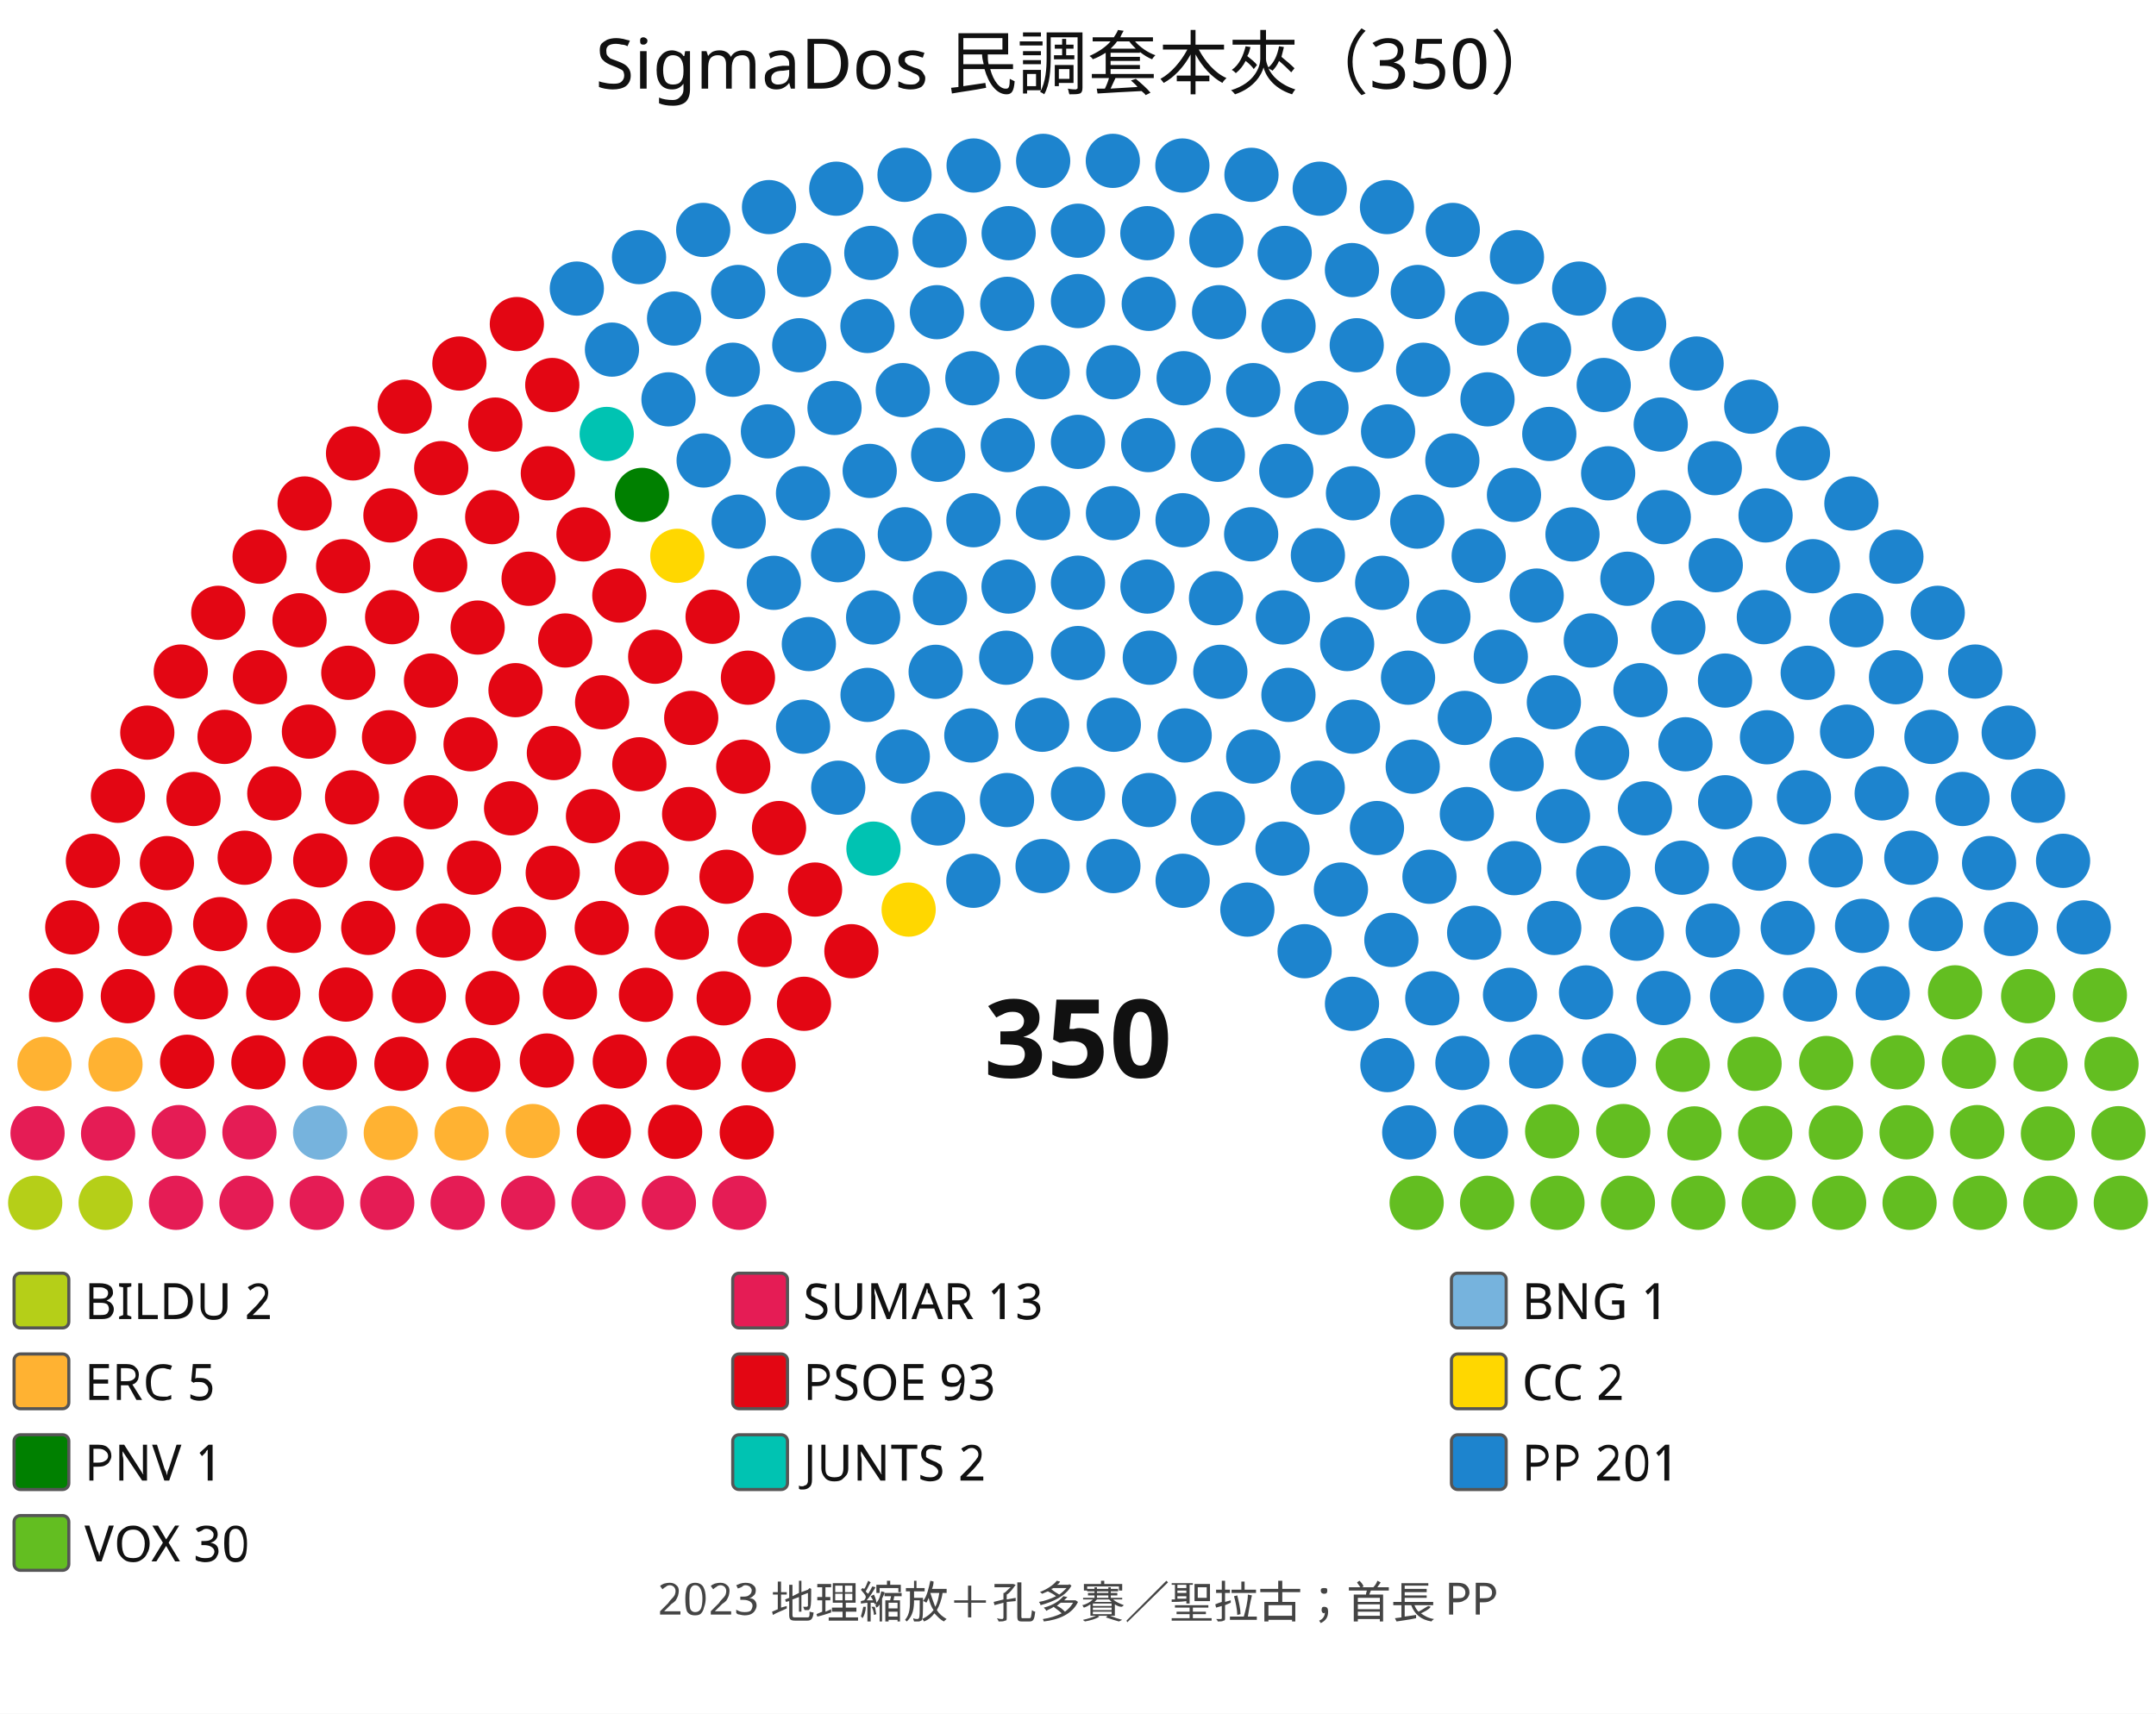
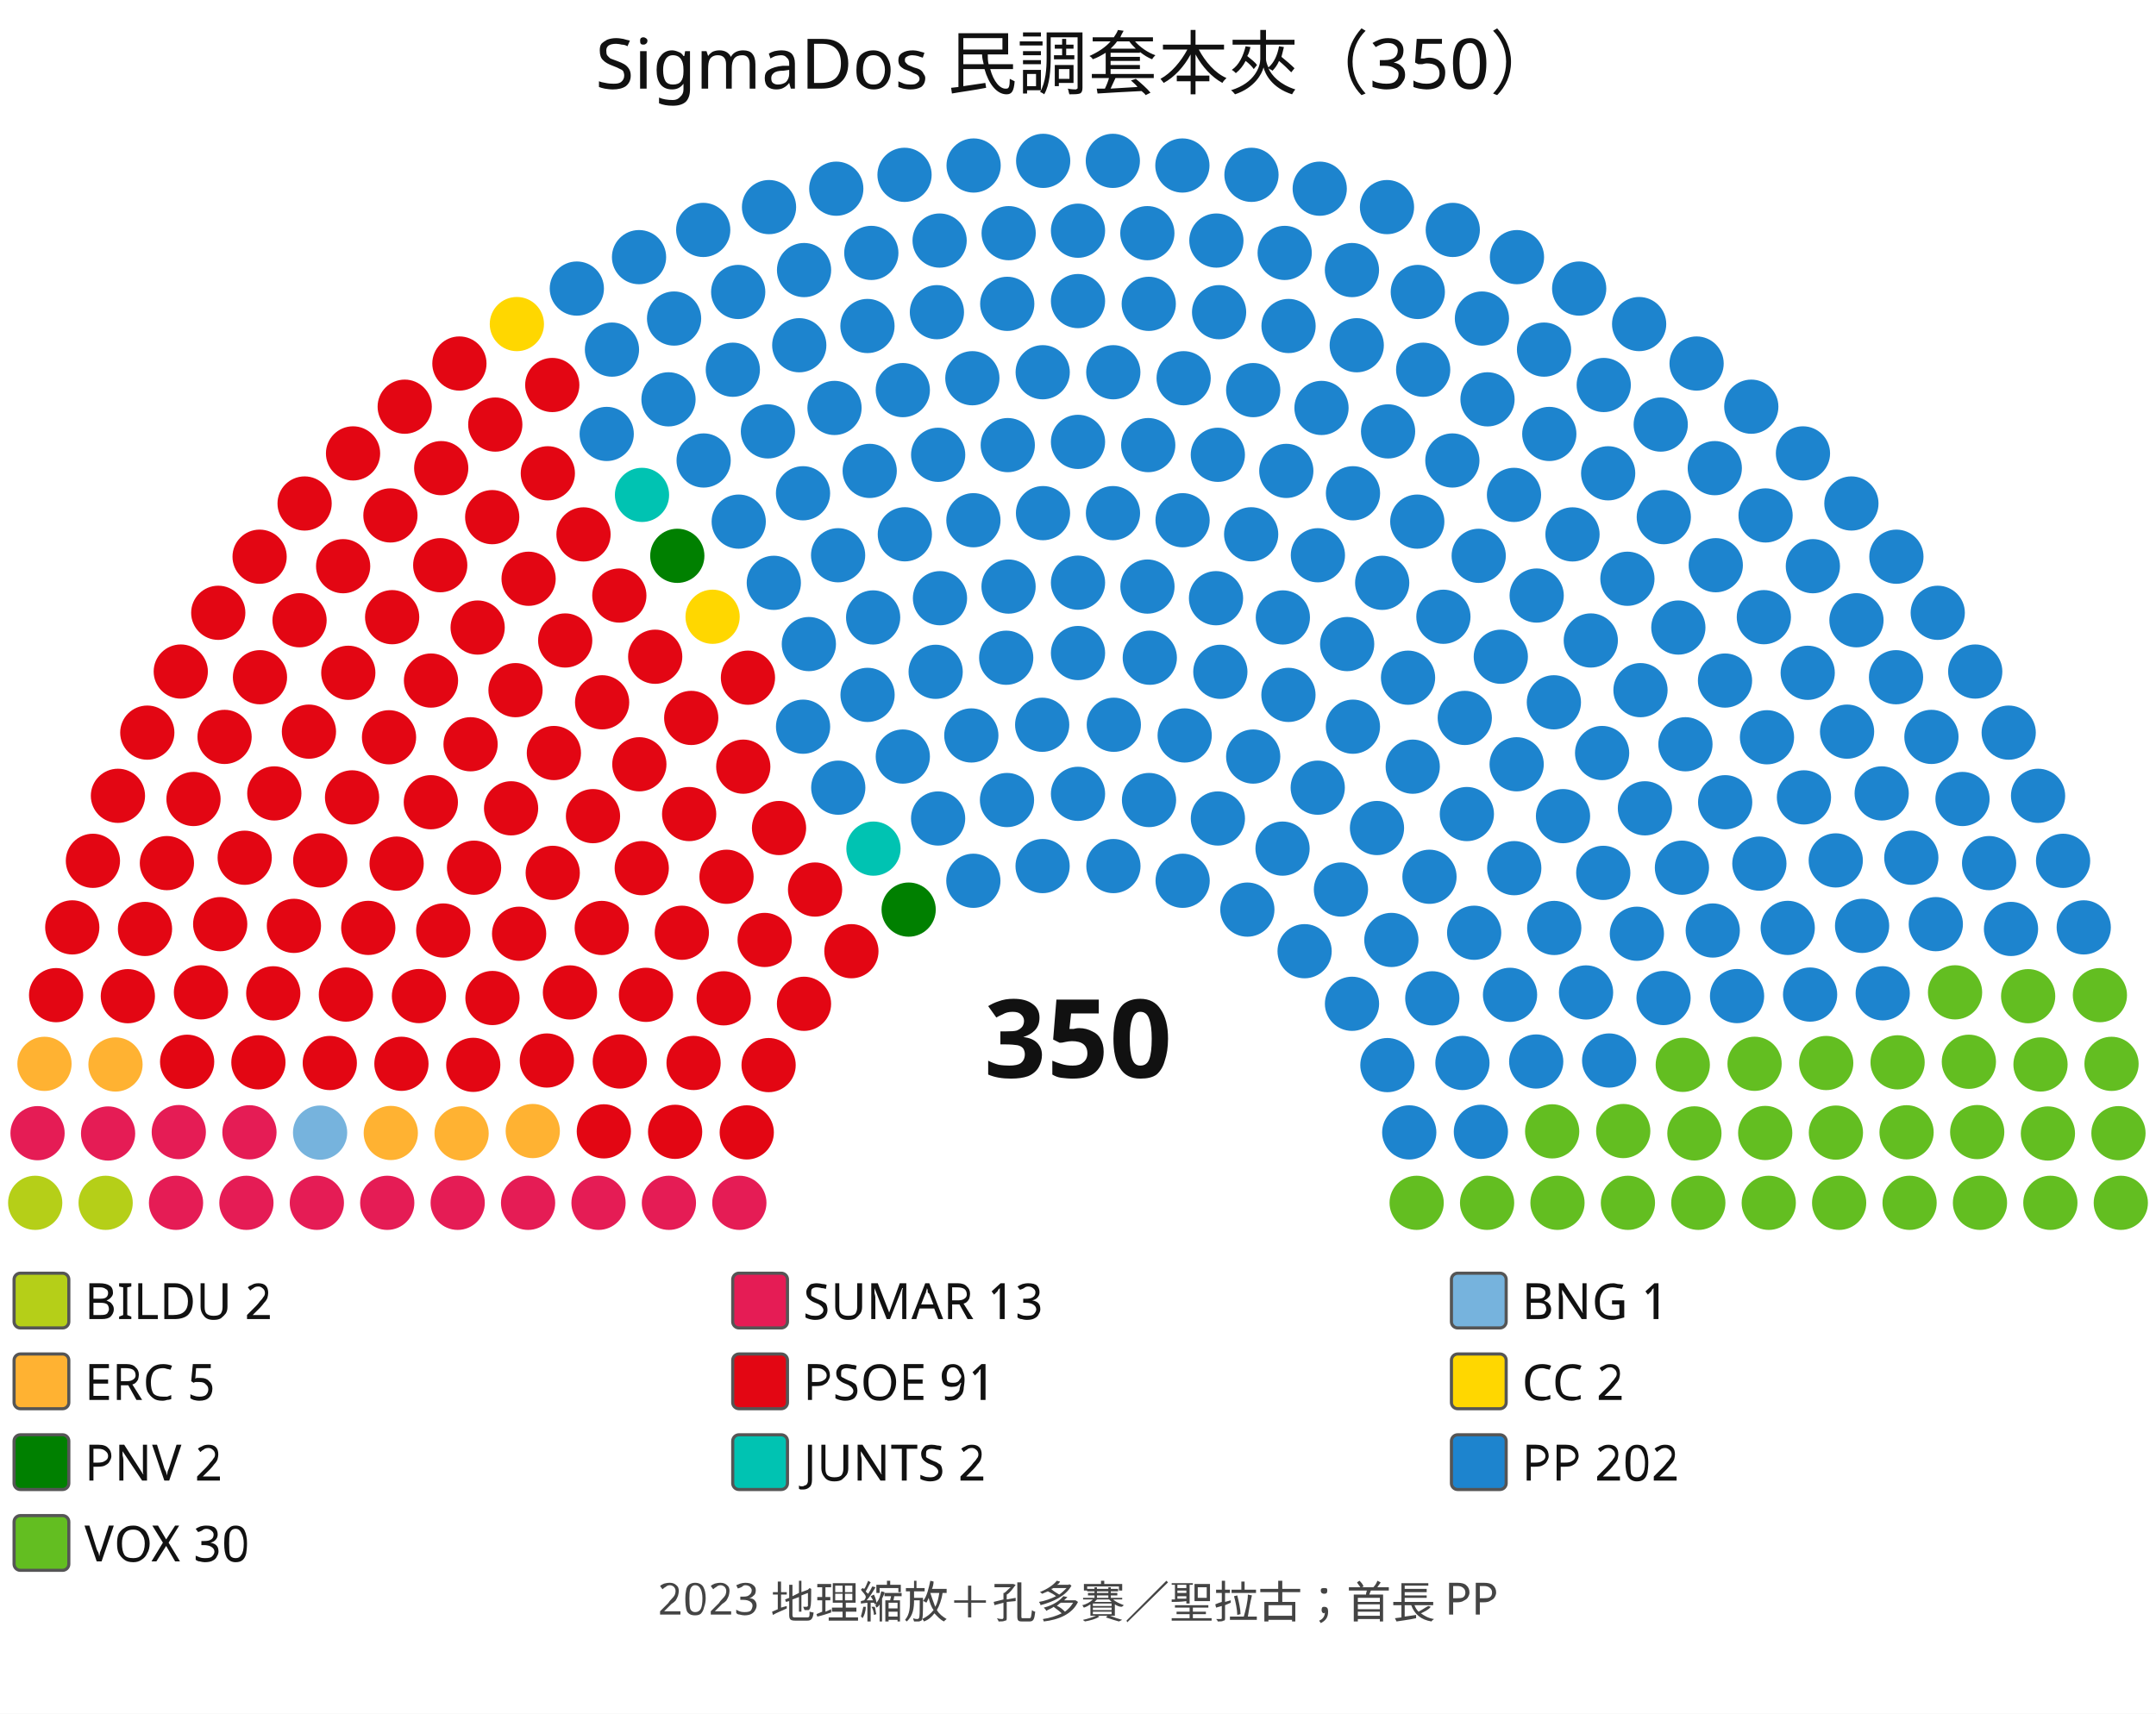
<svg xmlns="http://www.w3.org/2000/svg" viewBox="-20.675 -23.075 41.350 32.875" role="img" aria-label="SigmaDos 民調套本夾（350）">
  <rect x="-20.675" y="-23.075" width="41.350" height="32.875" fill="#ffffff" />
  <text x="0" y="-21.375" text-anchor="middle" font-family="Noto Sans, DejaVu Sans, sans-serif" font-size="1.35" fill="#111">SigmaDos 民調套本夾（350）</text>
  <circle cx="-20" cy="-0" r="0.54" fill="#B5CF18" stroke="#ffffff" stroke-width="0.04" />
  <circle cx="-19.955" cy="-1.336" r="0.54" fill="#E51C55" stroke="#ffffff" stroke-width="0.04" />
  <circle cx="-19.822" cy="-2.666" r="0.54" fill="#FFB232" stroke="#ffffff" stroke-width="0.04" />
  <circle cx="-19.599" cy="-3.984" r="0.54" fill="#E30613" stroke="#ffffff" stroke-width="0.04" />
  <circle cx="-19.289" cy="-5.284" r="0.54" fill="#E30613" stroke="#ffffff" stroke-width="0.04" />
  <circle cx="-18.893" cy="-6.561" r="0.54" fill="#E30613" stroke="#ffffff" stroke-width="0.04" />
  <circle cx="-18.413" cy="-7.808" r="0.54" fill="#E30613" stroke="#ffffff" stroke-width="0.04" />
  <circle cx="-17.85" cy="-9.02" r="0.54" fill="#E30613" stroke="#ffffff" stroke-width="0.04" />
  <circle cx="-17.208" cy="-10.192" r="0.54" fill="#E30613" stroke="#ffffff" stroke-width="0.04" />
  <circle cx="-16.489" cy="-11.319" r="0.54" fill="#E30613" stroke="#ffffff" stroke-width="0.04" />
  <circle cx="-15.696" cy="-12.395" r="0.54" fill="#E30613" stroke="#ffffff" stroke-width="0.04" />
  <circle cx="-14.833" cy="-13.416" r="0.54" fill="#E30613" stroke="#ffffff" stroke-width="0.04" />
  <circle cx="-13.904" cy="-14.377" r="0.54" fill="#E30613" stroke="#ffffff" stroke-width="0.04" />
  <circle cx="-12.913" cy="-15.273" r="0.54" fill="#E30613" stroke="#ffffff" stroke-width="0.04" />
  <circle cx="-11.864" cy="-16.101" r="0.54" fill="#E30613" stroke="#ffffff" stroke-width="0.04" />
-   <circle cx="-10.762" cy="-16.858" r="0.54" fill="#E30613" stroke="#ffffff" stroke-width="0.04" />
+   <circle cx="-10.762" cy="-16.858" r="0.54" fill="#FFD700" stroke="#ffffff" stroke-width="0.04" />
  <circle cx="-9.612" cy="-17.539" r="0.54" fill="#1D84CE" stroke="#ffffff" stroke-width="0.04" />
  <circle cx="-8.419" cy="-18.142" r="0.54" fill="#1D84CE" stroke="#ffffff" stroke-width="0.04" />
  <circle cx="-7.188" cy="-18.664" r="0.54" fill="#1D84CE" stroke="#ffffff" stroke-width="0.04" />
  <circle cx="-5.926" cy="-19.102" r="0.54" fill="#1D84CE" stroke="#ffffff" stroke-width="0.04" />
  <circle cx="-4.636" cy="-19.455" r="0.54" fill="#1D84CE" stroke="#ffffff" stroke-width="0.04" />
  <circle cx="-3.327" cy="-19.721" r="0.54" fill="#1D84CE" stroke="#ffffff" stroke-width="0.04" />
  <circle cx="-2.002" cy="-19.9" r="0.54" fill="#1D84CE" stroke="#ffffff" stroke-width="0.04" />
  <circle cx="-0.668" cy="-19.989" r="0.54" fill="#1D84CE" stroke="#ffffff" stroke-width="0.04" />
  <circle cx="0.668" cy="-19.989" r="0.54" fill="#1D84CE" stroke="#ffffff" stroke-width="0.04" />
  <circle cx="2.002" cy="-19.9" r="0.54" fill="#1D84CE" stroke="#ffffff" stroke-width="0.04" />
  <circle cx="3.327" cy="-19.721" r="0.54" fill="#1D84CE" stroke="#ffffff" stroke-width="0.04" />
  <circle cx="4.636" cy="-19.455" r="0.54" fill="#1D84CE" stroke="#ffffff" stroke-width="0.04" />
  <circle cx="5.926" cy="-19.102" r="0.54" fill="#1D84CE" stroke="#ffffff" stroke-width="0.04" />
  <circle cx="7.188" cy="-18.664" r="0.54" fill="#1D84CE" stroke="#ffffff" stroke-width="0.04" />
  <circle cx="8.419" cy="-18.142" r="0.54" fill="#1D84CE" stroke="#ffffff" stroke-width="0.04" />
  <circle cx="9.612" cy="-17.539" r="0.54" fill="#1D84CE" stroke="#ffffff" stroke-width="0.04" />
  <circle cx="10.762" cy="-16.858" r="0.54" fill="#1D84CE" stroke="#ffffff" stroke-width="0.04" />
  <circle cx="11.864" cy="-16.101" r="0.54" fill="#1D84CE" stroke="#ffffff" stroke-width="0.04" />
  <circle cx="12.913" cy="-15.273" r="0.54" fill="#1D84CE" stroke="#ffffff" stroke-width="0.04" />
  <circle cx="13.904" cy="-14.377" r="0.54" fill="#1D84CE" stroke="#ffffff" stroke-width="0.04" />
  <circle cx="14.833" cy="-13.416" r="0.54" fill="#1D84CE" stroke="#ffffff" stroke-width="0.04" />
  <circle cx="15.696" cy="-12.395" r="0.54" fill="#1D84CE" stroke="#ffffff" stroke-width="0.04" />
  <circle cx="16.489" cy="-11.319" r="0.54" fill="#1D84CE" stroke="#ffffff" stroke-width="0.04" />
  <circle cx="17.208" cy="-10.192" r="0.54" fill="#1D84CE" stroke="#ffffff" stroke-width="0.04" />
  <circle cx="17.85" cy="-9.02" r="0.54" fill="#1D84CE" stroke="#ffffff" stroke-width="0.04" />
  <circle cx="18.413" cy="-7.808" r="0.54" fill="#1D84CE" stroke="#ffffff" stroke-width="0.04" />
  <circle cx="18.893" cy="-6.561" r="0.54" fill="#1D84CE" stroke="#ffffff" stroke-width="0.04" />
  <circle cx="19.289" cy="-5.284" r="0.54" fill="#1D84CE" stroke="#ffffff" stroke-width="0.04" />
  <circle cx="19.599" cy="-3.984" r="0.54" fill="#63BE21" stroke="#ffffff" stroke-width="0.04" />
  <circle cx="19.822" cy="-2.666" r="0.54" fill="#63BE21" stroke="#ffffff" stroke-width="0.04" />
  <circle cx="19.955" cy="-1.336" r="0.54" fill="#63BE21" stroke="#ffffff" stroke-width="0.04" />
  <circle cx="20" cy="-0" r="0.54" fill="#63BE21" stroke="#ffffff" stroke-width="0.04" />
  <circle cx="-18.649" cy="-0" r="0.54" fill="#B5CF18" stroke="#ffffff" stroke-width="0.04" />
  <circle cx="-18.602" cy="-1.33" r="0.54" fill="#E51C55" stroke="#ffffff" stroke-width="0.04" />
  <circle cx="-18.46" cy="-2.654" r="0.54" fill="#FFB232" stroke="#ffffff" stroke-width="0.04" />
  <circle cx="-18.223" cy="-3.964" r="0.54" fill="#E30613" stroke="#ffffff" stroke-width="0.04" />
  <circle cx="-17.894" cy="-5.254" r="0.54" fill="#E30613" stroke="#ffffff" stroke-width="0.04" />
  <circle cx="-17.474" cy="-6.517" r="0.54" fill="#E30613" stroke="#ffffff" stroke-width="0.04" />
  <circle cx="-16.964" cy="-7.747" r="0.54" fill="#E30613" stroke="#ffffff" stroke-width="0.04" />
  <circle cx="-16.368" cy="-8.938" r="0.54" fill="#E30613" stroke="#ffffff" stroke-width="0.04" />
  <circle cx="-15.689" cy="-10.083" r="0.54" fill="#E30613" stroke="#ffffff" stroke-width="0.04" />
  <circle cx="-14.93" cy="-11.176" r="0.54" fill="#E30613" stroke="#ffffff" stroke-width="0.04" />
  <circle cx="-14.094" cy="-12.213" r="0.54" fill="#E30613" stroke="#ffffff" stroke-width="0.04" />
  <circle cx="-13.187" cy="-13.187" r="0.54" fill="#E30613" stroke="#ffffff" stroke-width="0.04" />
  <circle cx="-12.213" cy="-14.094" r="0.54" fill="#E30613" stroke="#ffffff" stroke-width="0.04" />
  <circle cx="-11.176" cy="-14.93" r="0.54" fill="#E30613" stroke="#ffffff" stroke-width="0.04" />
  <circle cx="-10.083" cy="-15.689" r="0.54" fill="#E30613" stroke="#ffffff" stroke-width="0.04" />
  <circle cx="-8.938" cy="-16.368" r="0.54" fill="#1D84CE" stroke="#ffffff" stroke-width="0.04" />
  <circle cx="-7.747" cy="-16.964" r="0.54" fill="#1D84CE" stroke="#ffffff" stroke-width="0.04" />
  <circle cx="-6.517" cy="-17.474" r="0.54" fill="#1D84CE" stroke="#ffffff" stroke-width="0.04" />
  <circle cx="-5.254" cy="-17.894" r="0.54" fill="#1D84CE" stroke="#ffffff" stroke-width="0.04" />
  <circle cx="-3.964" cy="-18.223" r="0.54" fill="#1D84CE" stroke="#ffffff" stroke-width="0.04" />
  <circle cx="-2.654" cy="-18.46" r="0.54" fill="#1D84CE" stroke="#ffffff" stroke-width="0.04" />
  <circle cx="-1.33" cy="-18.602" r="0.54" fill="#1D84CE" stroke="#ffffff" stroke-width="0.04" />
  <circle cx="-0" cy="-18.649" r="0.54" fill="#1D84CE" stroke="#ffffff" stroke-width="0.04" />
  <circle cx="1.33" cy="-18.602" r="0.54" fill="#1D84CE" stroke="#ffffff" stroke-width="0.04" />
  <circle cx="2.654" cy="-18.46" r="0.54" fill="#1D84CE" stroke="#ffffff" stroke-width="0.04" />
  <circle cx="3.964" cy="-18.223" r="0.54" fill="#1D84CE" stroke="#ffffff" stroke-width="0.04" />
  <circle cx="5.254" cy="-17.894" r="0.54" fill="#1D84CE" stroke="#ffffff" stroke-width="0.04" />
  <circle cx="6.517" cy="-17.474" r="0.54" fill="#1D84CE" stroke="#ffffff" stroke-width="0.04" />
  <circle cx="7.747" cy="-16.964" r="0.54" fill="#1D84CE" stroke="#ffffff" stroke-width="0.04" />
  <circle cx="8.938" cy="-16.368" r="0.54" fill="#1D84CE" stroke="#ffffff" stroke-width="0.04" />
  <circle cx="10.083" cy="-15.689" r="0.54" fill="#1D84CE" stroke="#ffffff" stroke-width="0.04" />
  <circle cx="11.176" cy="-14.93" r="0.54" fill="#1D84CE" stroke="#ffffff" stroke-width="0.04" />
  <circle cx="12.213" cy="-14.094" r="0.54" fill="#1D84CE" stroke="#ffffff" stroke-width="0.04" />
  <circle cx="13.187" cy="-13.187" r="0.54" fill="#1D84CE" stroke="#ffffff" stroke-width="0.04" />
  <circle cx="14.094" cy="-12.213" r="0.54" fill="#1D84CE" stroke="#ffffff" stroke-width="0.04" />
  <circle cx="14.93" cy="-11.176" r="0.54" fill="#1D84CE" stroke="#ffffff" stroke-width="0.04" />
  <circle cx="15.689" cy="-10.083" r="0.54" fill="#1D84CE" stroke="#ffffff" stroke-width="0.04" />
  <circle cx="16.368" cy="-8.938" r="0.54" fill="#1D84CE" stroke="#ffffff" stroke-width="0.04" />
  <circle cx="16.964" cy="-7.747" r="0.54" fill="#1D84CE" stroke="#ffffff" stroke-width="0.04" />
  <circle cx="17.474" cy="-6.517" r="0.54" fill="#1D84CE" stroke="#ffffff" stroke-width="0.04" />
  <circle cx="17.894" cy="-5.254" r="0.54" fill="#1D84CE" stroke="#ffffff" stroke-width="0.04" />
  <circle cx="18.223" cy="-3.964" r="0.54" fill="#63BE21" stroke="#ffffff" stroke-width="0.04" />
  <circle cx="18.46" cy="-2.654" r="0.54" fill="#63BE21" stroke="#ffffff" stroke-width="0.04" />
  <circle cx="18.602" cy="-1.33" r="0.54" fill="#63BE21" stroke="#ffffff" stroke-width="0.04" />
  <circle cx="18.649" cy="-0" r="0.54" fill="#63BE21" stroke="#ffffff" stroke-width="0.04" />
  <circle cx="-17.299" cy="-0" r="0.54" fill="#E51C55" stroke="#ffffff" stroke-width="0.04" />
  <circle cx="-17.246" cy="-1.357" r="0.54" fill="#E51C55" stroke="#ffffff" stroke-width="0.04" />
  <circle cx="-17.086" cy="-2.706" r="0.54" fill="#E30613" stroke="#ffffff" stroke-width="0.04" />
  <circle cx="-16.821" cy="-4.038" r="0.54" fill="#E30613" stroke="#ffffff" stroke-width="0.04" />
  <circle cx="-16.452" cy="-5.346" r="0.54" fill="#E30613" stroke="#ffffff" stroke-width="0.04" />
  <circle cx="-15.982" cy="-6.62" r="0.54" fill="#E30613" stroke="#ffffff" stroke-width="0.04" />
  <circle cx="-15.414" cy="-7.854" r="0.54" fill="#E30613" stroke="#ffffff" stroke-width="0.04" />
  <circle cx="-14.75" cy="-9.039" r="0.54" fill="#E30613" stroke="#ffffff" stroke-width="0.04" />
  <circle cx="-13.995" cy="-10.168" r="0.54" fill="#E30613" stroke="#ffffff" stroke-width="0.04" />
  <circle cx="-13.154" cy="-11.235" r="0.54" fill="#E30613" stroke="#ffffff" stroke-width="0.04" />
  <circle cx="-12.232" cy="-12.232" r="0.54" fill="#E30613" stroke="#ffffff" stroke-width="0.04" />
  <circle cx="-11.235" cy="-13.154" r="0.54" fill="#E30613" stroke="#ffffff" stroke-width="0.04" />
  <circle cx="-10.168" cy="-13.995" r="0.54" fill="#E30613" stroke="#ffffff" stroke-width="0.04" />
-   <circle cx="-9.039" cy="-14.75" r="0.54" fill="#00C3B2" stroke="#ffffff" stroke-width="0.04" />
+   <circle cx="-9.039" cy="-14.75" r="0.54" fill="#1D84CE" stroke="#ffffff" stroke-width="0.04" />
  <circle cx="-7.854" cy="-15.414" r="0.54" fill="#1D84CE" stroke="#ffffff" stroke-width="0.04" />
  <circle cx="-6.62" cy="-15.982" r="0.54" fill="#1D84CE" stroke="#ffffff" stroke-width="0.04" />
  <circle cx="-5.346" cy="-16.452" r="0.54" fill="#1D84CE" stroke="#ffffff" stroke-width="0.04" />
  <circle cx="-4.038" cy="-16.821" r="0.54" fill="#1D84CE" stroke="#ffffff" stroke-width="0.04" />
  <circle cx="-2.706" cy="-17.086" r="0.54" fill="#1D84CE" stroke="#ffffff" stroke-width="0.04" />
  <circle cx="-1.357" cy="-17.246" r="0.54" fill="#1D84CE" stroke="#ffffff" stroke-width="0.04" />
  <circle cx="0" cy="-17.299" r="0.54" fill="#1D84CE" stroke="#ffffff" stroke-width="0.04" />
  <circle cx="1.357" cy="-17.246" r="0.54" fill="#1D84CE" stroke="#ffffff" stroke-width="0.04" />
  <circle cx="2.706" cy="-17.086" r="0.54" fill="#1D84CE" stroke="#ffffff" stroke-width="0.04" />
  <circle cx="4.038" cy="-16.821" r="0.54" fill="#1D84CE" stroke="#ffffff" stroke-width="0.04" />
  <circle cx="5.346" cy="-16.452" r="0.54" fill="#1D84CE" stroke="#ffffff" stroke-width="0.04" />
  <circle cx="6.62" cy="-15.982" r="0.54" fill="#1D84CE" stroke="#ffffff" stroke-width="0.04" />
  <circle cx="7.854" cy="-15.414" r="0.54" fill="#1D84CE" stroke="#ffffff" stroke-width="0.04" />
  <circle cx="9.039" cy="-14.75" r="0.54" fill="#1D84CE" stroke="#ffffff" stroke-width="0.04" />
  <circle cx="10.168" cy="-13.995" r="0.54" fill="#1D84CE" stroke="#ffffff" stroke-width="0.04" />
  <circle cx="11.235" cy="-13.154" r="0.54" fill="#1D84CE" stroke="#ffffff" stroke-width="0.04" />
  <circle cx="12.232" cy="-12.232" r="0.54" fill="#1D84CE" stroke="#ffffff" stroke-width="0.04" />
  <circle cx="13.154" cy="-11.235" r="0.54" fill="#1D84CE" stroke="#ffffff" stroke-width="0.04" />
  <circle cx="13.995" cy="-10.168" r="0.54" fill="#1D84CE" stroke="#ffffff" stroke-width="0.04" />
  <circle cx="14.75" cy="-9.039" r="0.54" fill="#1D84CE" stroke="#ffffff" stroke-width="0.04" />
  <circle cx="15.414" cy="-7.854" r="0.54" fill="#1D84CE" stroke="#ffffff" stroke-width="0.04" />
  <circle cx="15.982" cy="-6.62" r="0.54" fill="#1D84CE" stroke="#ffffff" stroke-width="0.04" />
  <circle cx="16.452" cy="-5.346" r="0.54" fill="#1D84CE" stroke="#ffffff" stroke-width="0.04" />
  <circle cx="16.821" cy="-4.038" r="0.54" fill="#63BE21" stroke="#ffffff" stroke-width="0.04" />
  <circle cx="17.086" cy="-2.706" r="0.54" fill="#63BE21" stroke="#ffffff" stroke-width="0.04" />
  <circle cx="17.246" cy="-1.357" r="0.54" fill="#63BE21" stroke="#ffffff" stroke-width="0.04" />
  <circle cx="17.299" cy="0" r="0.54" fill="#63BE21" stroke="#ffffff" stroke-width="0.04" />
  <circle cx="-15.949" cy="-0" r="0.54" fill="#E51C55" stroke="#ffffff" stroke-width="0.04" />
  <circle cx="-15.891" cy="-1.353" r="0.54" fill="#E51C55" stroke="#ffffff" stroke-width="0.04" />
  <circle cx="-15.719" cy="-2.695" r="0.54" fill="#E30613" stroke="#ffffff" stroke-width="0.04" />
  <circle cx="-15.434" cy="-4.019" r="0.54" fill="#E30613" stroke="#ffffff" stroke-width="0.04" />
  <circle cx="-15.038" cy="-5.313" r="0.54" fill="#E30613" stroke="#ffffff" stroke-width="0.04" />
  <circle cx="-14.533" cy="-6.569" r="0.54" fill="#E30613" stroke="#ffffff" stroke-width="0.04" />
  <circle cx="-13.923" cy="-7.778" r="0.54" fill="#E30613" stroke="#ffffff" stroke-width="0.04" />
  <circle cx="-13.214" cy="-8.931" r="0.54" fill="#E30613" stroke="#ffffff" stroke-width="0.04" />
  <circle cx="-12.409" cy="-10.019" r="0.54" fill="#E30613" stroke="#ffffff" stroke-width="0.04" />
  <circle cx="-11.514" cy="-11.036" r="0.54" fill="#E30613" stroke="#ffffff" stroke-width="0.04" />
  <circle cx="-10.537" cy="-11.972" r="0.54" fill="#E30613" stroke="#ffffff" stroke-width="0.04" />
  <circle cx="-9.484" cy="-12.823" r="0.54" fill="#E30613" stroke="#ffffff" stroke-width="0.04" />
-   <circle cx="-8.362" cy="-13.581" r="0.54" fill="#008000" stroke="#ffffff" stroke-width="0.04" />
+   <circle cx="-8.362" cy="-13.581" r="0.54" fill="#00C3B2" stroke="#ffffff" stroke-width="0.04" />
  <circle cx="-7.18" cy="-14.241" r="0.54" fill="#1D84CE" stroke="#ffffff" stroke-width="0.04" />
  <circle cx="-5.947" cy="-14.799" r="0.54" fill="#1D84CE" stroke="#ffffff" stroke-width="0.04" />
  <circle cx="-4.67" cy="-15.249" r="0.54" fill="#1D84CE" stroke="#ffffff" stroke-width="0.04" />
  <circle cx="-3.36" cy="-15.591" r="0.54" fill="#1D84CE" stroke="#ffffff" stroke-width="0.04" />
  <circle cx="-2.026" cy="-15.819" r="0.54" fill="#1D84CE" stroke="#ffffff" stroke-width="0.04" />
  <circle cx="-0.677" cy="-15.934" r="0.54" fill="#1D84CE" stroke="#ffffff" stroke-width="0.04" />
  <circle cx="0.677" cy="-15.934" r="0.54" fill="#1D84CE" stroke="#ffffff" stroke-width="0.04" />
  <circle cx="2.026" cy="-15.819" r="0.54" fill="#1D84CE" stroke="#ffffff" stroke-width="0.04" />
  <circle cx="3.36" cy="-15.591" r="0.54" fill="#1D84CE" stroke="#ffffff" stroke-width="0.04" />
  <circle cx="4.67" cy="-15.249" r="0.54" fill="#1D84CE" stroke="#ffffff" stroke-width="0.04" />
  <circle cx="5.947" cy="-14.799" r="0.54" fill="#1D84CE" stroke="#ffffff" stroke-width="0.04" />
  <circle cx="7.18" cy="-14.241" r="0.54" fill="#1D84CE" stroke="#ffffff" stroke-width="0.04" />
  <circle cx="8.362" cy="-13.581" r="0.54" fill="#1D84CE" stroke="#ffffff" stroke-width="0.04" />
  <circle cx="9.484" cy="-12.823" r="0.54" fill="#1D84CE" stroke="#ffffff" stroke-width="0.04" />
  <circle cx="10.537" cy="-11.972" r="0.54" fill="#1D84CE" stroke="#ffffff" stroke-width="0.04" />
  <circle cx="11.514" cy="-11.036" r="0.54" fill="#1D84CE" stroke="#ffffff" stroke-width="0.04" />
  <circle cx="12.409" cy="-10.019" r="0.54" fill="#1D84CE" stroke="#ffffff" stroke-width="0.04" />
  <circle cx="13.214" cy="-8.931" r="0.54" fill="#1D84CE" stroke="#ffffff" stroke-width="0.04" />
  <circle cx="13.923" cy="-7.778" r="0.54" fill="#1D84CE" stroke="#ffffff" stroke-width="0.04" />
  <circle cx="14.533" cy="-6.569" r="0.54" fill="#1D84CE" stroke="#ffffff" stroke-width="0.04" />
  <circle cx="15.038" cy="-5.313" r="0.54" fill="#1D84CE" stroke="#ffffff" stroke-width="0.04" />
  <circle cx="15.434" cy="-4.019" r="0.54" fill="#1D84CE" stroke="#ffffff" stroke-width="0.04" />
  <circle cx="15.719" cy="-2.695" r="0.54" fill="#63BE21" stroke="#ffffff" stroke-width="0.04" />
  <circle cx="15.891" cy="-1.353" r="0.54" fill="#63BE21" stroke="#ffffff" stroke-width="0.04" />
  <circle cx="15.949" cy="0" r="0.54" fill="#63BE21" stroke="#ffffff" stroke-width="0.04" />
  <circle cx="-14.598" cy="-0" r="0.54" fill="#E51C55" stroke="#ffffff" stroke-width="0.04" />
  <circle cx="-14.536" cy="-1.347" r="0.54" fill="#76B3DD" stroke="#ffffff" stroke-width="0.04" />
  <circle cx="-14.35" cy="-2.682" r="0.54" fill="#E30613" stroke="#ffffff" stroke-width="0.04" />
  <circle cx="-14.041" cy="-3.995" r="0.54" fill="#E30613" stroke="#ffffff" stroke-width="0.04" />
  <circle cx="-13.612" cy="-5.274" r="0.54" fill="#E30613" stroke="#ffffff" stroke-width="0.04" />
  <circle cx="-13.068" cy="-6.507" r="0.54" fill="#E30613" stroke="#ffffff" stroke-width="0.04" />
  <circle cx="-12.412" cy="-7.685" r="0.54" fill="#E30613" stroke="#ffffff" stroke-width="0.04" />
  <circle cx="-11.65" cy="-8.797" r="0.54" fill="#E30613" stroke="#ffffff" stroke-width="0.04" />
  <circle cx="-10.788" cy="-9.835" r="0.54" fill="#E30613" stroke="#ffffff" stroke-width="0.04" />
  <circle cx="-9.835" cy="-10.788" r="0.54" fill="#E30613" stroke="#ffffff" stroke-width="0.04" />
  <circle cx="-8.797" cy="-11.65" r="0.54" fill="#E30613" stroke="#ffffff" stroke-width="0.04" />
-   <circle cx="-7.685" cy="-12.412" r="0.54" fill="#FFD700" stroke="#ffffff" stroke-width="0.04" />
+   <circle cx="-7.685" cy="-12.412" r="0.54" fill="#008000" stroke="#ffffff" stroke-width="0.04" />
  <circle cx="-6.507" cy="-13.068" r="0.54" fill="#1D84CE" stroke="#ffffff" stroke-width="0.04" />
  <circle cx="-5.274" cy="-13.612" r="0.54" fill="#1D84CE" stroke="#ffffff" stroke-width="0.04" />
  <circle cx="-3.995" cy="-14.041" r="0.54" fill="#1D84CE" stroke="#ffffff" stroke-width="0.04" />
  <circle cx="-2.682" cy="-14.35" r="0.54" fill="#1D84CE" stroke="#ffffff" stroke-width="0.04" />
  <circle cx="-1.347" cy="-14.536" r="0.54" fill="#1D84CE" stroke="#ffffff" stroke-width="0.04" />
  <circle cx="0" cy="-14.598" r="0.54" fill="#1D84CE" stroke="#ffffff" stroke-width="0.04" />
  <circle cx="1.347" cy="-14.536" r="0.54" fill="#1D84CE" stroke="#ffffff" stroke-width="0.04" />
  <circle cx="2.682" cy="-14.35" r="0.54" fill="#1D84CE" stroke="#ffffff" stroke-width="0.04" />
  <circle cx="3.995" cy="-14.041" r="0.54" fill="#1D84CE" stroke="#ffffff" stroke-width="0.04" />
  <circle cx="5.274" cy="-13.612" r="0.54" fill="#1D84CE" stroke="#ffffff" stroke-width="0.04" />
  <circle cx="6.507" cy="-13.068" r="0.54" fill="#1D84CE" stroke="#ffffff" stroke-width="0.04" />
  <circle cx="7.685" cy="-12.412" r="0.54" fill="#1D84CE" stroke="#ffffff" stroke-width="0.04" />
  <circle cx="8.797" cy="-11.65" r="0.54" fill="#1D84CE" stroke="#ffffff" stroke-width="0.04" />
  <circle cx="9.835" cy="-10.788" r="0.54" fill="#1D84CE" stroke="#ffffff" stroke-width="0.04" />
  <circle cx="10.788" cy="-9.835" r="0.54" fill="#1D84CE" stroke="#ffffff" stroke-width="0.04" />
  <circle cx="11.65" cy="-8.797" r="0.54" fill="#1D84CE" stroke="#ffffff" stroke-width="0.04" />
  <circle cx="12.412" cy="-7.685" r="0.54" fill="#1D84CE" stroke="#ffffff" stroke-width="0.04" />
  <circle cx="13.068" cy="-6.507" r="0.54" fill="#1D84CE" stroke="#ffffff" stroke-width="0.04" />
  <circle cx="13.612" cy="-5.274" r="0.54" fill="#1D84CE" stroke="#ffffff" stroke-width="0.04" />
  <circle cx="14.041" cy="-3.995" r="0.54" fill="#1D84CE" stroke="#ffffff" stroke-width="0.04" />
  <circle cx="14.35" cy="-2.682" r="0.54" fill="#63BE21" stroke="#ffffff" stroke-width="0.04" />
  <circle cx="14.536" cy="-1.347" r="0.54" fill="#63BE21" stroke="#ffffff" stroke-width="0.04" />
  <circle cx="14.598" cy="0" r="0.54" fill="#63BE21" stroke="#ffffff" stroke-width="0.04" />
  <circle cx="-13.248" cy="-0" r="0.54" fill="#E51C55" stroke="#ffffff" stroke-width="0.04" />
  <circle cx="-13.18" cy="-1.34" r="0.54" fill="#FFB232" stroke="#ffffff" stroke-width="0.04" />
  <circle cx="-12.976" cy="-2.667" r="0.54" fill="#E30613" stroke="#ffffff" stroke-width="0.04" />
  <circle cx="-12.64" cy="-3.966" r="0.54" fill="#E30613" stroke="#ffffff" stroke-width="0.04" />
  <circle cx="-12.174" cy="-5.224" r="0.54" fill="#E30613" stroke="#ffffff" stroke-width="0.04" />
  <circle cx="-11.583" cy="-6.429" r="0.54" fill="#E30613" stroke="#ffffff" stroke-width="0.04" />
  <circle cx="-10.873" cy="-7.568" r="0.54" fill="#E30613" stroke="#ffffff" stroke-width="0.04" />
  <circle cx="-10.052" cy="-8.629" r="0.54" fill="#E30613" stroke="#ffffff" stroke-width="0.04" />
  <circle cx="-9.127" cy="-9.602" r="0.54" fill="#E30613" stroke="#ffffff" stroke-width="0.04" />
  <circle cx="-8.109" cy="-10.476" r="0.54" fill="#E30613" stroke="#ffffff" stroke-width="0.04" />
-   <circle cx="-7.008" cy="-11.243" r="0.54" fill="#E30613" stroke="#ffffff" stroke-width="0.04" />
+   <circle cx="-7.008" cy="-11.243" r="0.54" fill="#FFD700" stroke="#ffffff" stroke-width="0.04" />
  <circle cx="-5.834" cy="-11.894" r="0.54" fill="#1D84CE" stroke="#ffffff" stroke-width="0.04" />
  <circle cx="-4.601" cy="-12.423" r="0.54" fill="#1D84CE" stroke="#ffffff" stroke-width="0.04" />
  <circle cx="-3.321" cy="-12.825" r="0.54" fill="#1D84CE" stroke="#ffffff" stroke-width="0.04" />
  <circle cx="-2.006" cy="-13.095" r="0.54" fill="#1D84CE" stroke="#ffffff" stroke-width="0.04" />
  <circle cx="-0.671" cy="-13.231" r="0.54" fill="#1D84CE" stroke="#ffffff" stroke-width="0.04" />
  <circle cx="0.671" cy="-13.231" r="0.54" fill="#1D84CE" stroke="#ffffff" stroke-width="0.04" />
  <circle cx="2.006" cy="-13.095" r="0.54" fill="#1D84CE" stroke="#ffffff" stroke-width="0.04" />
  <circle cx="3.321" cy="-12.825" r="0.54" fill="#1D84CE" stroke="#ffffff" stroke-width="0.04" />
  <circle cx="4.601" cy="-12.423" r="0.54" fill="#1D84CE" stroke="#ffffff" stroke-width="0.04" />
  <circle cx="5.834" cy="-11.894" r="0.54" fill="#1D84CE" stroke="#ffffff" stroke-width="0.04" />
  <circle cx="7.008" cy="-11.243" r="0.54" fill="#1D84CE" stroke="#ffffff" stroke-width="0.04" />
  <circle cx="8.109" cy="-10.476" r="0.54" fill="#1D84CE" stroke="#ffffff" stroke-width="0.04" />
  <circle cx="9.127" cy="-9.602" r="0.54" fill="#1D84CE" stroke="#ffffff" stroke-width="0.04" />
  <circle cx="10.052" cy="-8.629" r="0.54" fill="#1D84CE" stroke="#ffffff" stroke-width="0.04" />
  <circle cx="10.873" cy="-7.568" r="0.54" fill="#1D84CE" stroke="#ffffff" stroke-width="0.04" />
  <circle cx="11.583" cy="-6.429" r="0.54" fill="#1D84CE" stroke="#ffffff" stroke-width="0.04" />
  <circle cx="12.174" cy="-5.224" r="0.54" fill="#1D84CE" stroke="#ffffff" stroke-width="0.04" />
  <circle cx="12.64" cy="-3.966" r="0.54" fill="#1D84CE" stroke="#ffffff" stroke-width="0.04" />
  <circle cx="12.976" cy="-2.667" r="0.54" fill="#63BE21" stroke="#ffffff" stroke-width="0.04" />
  <circle cx="13.18" cy="-1.34" r="0.54" fill="#63BE21" stroke="#ffffff" stroke-width="0.04" />
  <circle cx="13.248" cy="0" r="0.54" fill="#63BE21" stroke="#ffffff" stroke-width="0.04" />
  <circle cx="-11.897" cy="-0" r="0.54" fill="#E51C55" stroke="#ffffff" stroke-width="0.04" />
  <circle cx="-11.822" cy="-1.332" r="0.54" fill="#FFB232" stroke="#ffffff" stroke-width="0.04" />
  <circle cx="-11.599" cy="-2.647" r="0.54" fill="#E30613" stroke="#ffffff" stroke-width="0.04" />
  <circle cx="-11.23" cy="-3.929" r="0.54" fill="#E30613" stroke="#ffffff" stroke-width="0.04" />
  <circle cx="-10.719" cy="-5.162" r="0.54" fill="#E30613" stroke="#ffffff" stroke-width="0.04" />
  <circle cx="-10.074" cy="-6.33" r="0.54" fill="#E30613" stroke="#ffffff" stroke-width="0.04" />
  <circle cx="-9.302" cy="-7.418" r="0.54" fill="#E30613" stroke="#ffffff" stroke-width="0.04" />
  <circle cx="-8.413" cy="-8.413" r="0.54" fill="#E30613" stroke="#ffffff" stroke-width="0.04" />
  <circle cx="-7.418" cy="-9.302" r="0.54" fill="#E30613" stroke="#ffffff" stroke-width="0.04" />
  <circle cx="-6.33" cy="-10.074" r="0.54" fill="#E30613" stroke="#ffffff" stroke-width="0.04" />
  <circle cx="-5.162" cy="-10.719" r="0.54" fill="#1D84CE" stroke="#ffffff" stroke-width="0.04" />
  <circle cx="-3.929" cy="-11.23" r="0.54" fill="#1D84CE" stroke="#ffffff" stroke-width="0.04" />
  <circle cx="-2.647" cy="-11.599" r="0.54" fill="#1D84CE" stroke="#ffffff" stroke-width="0.04" />
  <circle cx="-1.332" cy="-11.822" r="0.54" fill="#1D84CE" stroke="#ffffff" stroke-width="0.04" />
  <circle cx="0" cy="-11.897" r="0.54" fill="#1D84CE" stroke="#ffffff" stroke-width="0.04" />
  <circle cx="1.332" cy="-11.822" r="0.54" fill="#1D84CE" stroke="#ffffff" stroke-width="0.04" />
  <circle cx="2.647" cy="-11.599" r="0.54" fill="#1D84CE" stroke="#ffffff" stroke-width="0.04" />
  <circle cx="3.929" cy="-11.23" r="0.54" fill="#1D84CE" stroke="#ffffff" stroke-width="0.04" />
  <circle cx="5.162" cy="-10.719" r="0.54" fill="#1D84CE" stroke="#ffffff" stroke-width="0.04" />
  <circle cx="6.33" cy="-10.074" r="0.54" fill="#1D84CE" stroke="#ffffff" stroke-width="0.04" />
  <circle cx="7.418" cy="-9.302" r="0.54" fill="#1D84CE" stroke="#ffffff" stroke-width="0.04" />
  <circle cx="8.413" cy="-8.413" r="0.54" fill="#1D84CE" stroke="#ffffff" stroke-width="0.04" />
  <circle cx="9.302" cy="-7.418" r="0.54" fill="#1D84CE" stroke="#ffffff" stroke-width="0.04" />
  <circle cx="10.074" cy="-6.33" r="0.54" fill="#1D84CE" stroke="#ffffff" stroke-width="0.04" />
  <circle cx="10.719" cy="-5.162" r="0.54" fill="#1D84CE" stroke="#ffffff" stroke-width="0.04" />
  <circle cx="11.23" cy="-3.929" r="0.54" fill="#1D84CE" stroke="#ffffff" stroke-width="0.04" />
  <circle cx="11.599" cy="-2.647" r="0.54" fill="#63BE21" stroke="#ffffff" stroke-width="0.04" />
  <circle cx="11.822" cy="-1.332" r="0.54" fill="#63BE21" stroke="#ffffff" stroke-width="0.04" />
  <circle cx="11.897" cy="0" r="0.54" fill="#63BE21" stroke="#ffffff" stroke-width="0.04" />
  <circle cx="-10.547" cy="-0" r="0.54" fill="#E51C55" stroke="#ffffff" stroke-width="0.04" />
  <circle cx="-10.457" cy="-1.377" r="0.54" fill="#FFB232" stroke="#ffffff" stroke-width="0.04" />
  <circle cx="-10.187" cy="-2.73" r="0.54" fill="#E30613" stroke="#ffffff" stroke-width="0.04" />
  <circle cx="-9.744" cy="-4.036" r="0.54" fill="#E30613" stroke="#ffffff" stroke-width="0.04" />
  <circle cx="-9.134" cy="-5.273" r="0.54" fill="#E30613" stroke="#ffffff" stroke-width="0.04" />
  <circle cx="-8.367" cy="-6.42" r="0.54" fill="#E30613" stroke="#ffffff" stroke-width="0.04" />
  <circle cx="-7.458" cy="-7.458" r="0.54" fill="#E30613" stroke="#ffffff" stroke-width="0.04" />
  <circle cx="-6.42" cy="-8.367" r="0.54" fill="#E30613" stroke="#ffffff" stroke-width="0.04" />
  <circle cx="-5.273" cy="-9.134" r="0.54" fill="#1D84CE" stroke="#ffffff" stroke-width="0.04" />
  <circle cx="-4.036" cy="-9.744" r="0.54" fill="#1D84CE" stroke="#ffffff" stroke-width="0.04" />
  <circle cx="-2.73" cy="-10.187" r="0.54" fill="#1D84CE" stroke="#ffffff" stroke-width="0.04" />
  <circle cx="-1.377" cy="-10.457" r="0.54" fill="#1D84CE" stroke="#ffffff" stroke-width="0.04" />
  <circle cx="0" cy="-10.547" r="0.54" fill="#1D84CE" stroke="#ffffff" stroke-width="0.04" />
  <circle cx="1.377" cy="-10.457" r="0.54" fill="#1D84CE" stroke="#ffffff" stroke-width="0.04" />
  <circle cx="2.73" cy="-10.187" r="0.54" fill="#1D84CE" stroke="#ffffff" stroke-width="0.04" />
  <circle cx="4.036" cy="-9.744" r="0.54" fill="#1D84CE" stroke="#ffffff" stroke-width="0.04" />
  <circle cx="5.273" cy="-9.134" r="0.54" fill="#1D84CE" stroke="#ffffff" stroke-width="0.04" />
  <circle cx="6.42" cy="-8.367" r="0.54" fill="#1D84CE" stroke="#ffffff" stroke-width="0.04" />
  <circle cx="7.458" cy="-7.458" r="0.54" fill="#1D84CE" stroke="#ffffff" stroke-width="0.04" />
  <circle cx="8.367" cy="-6.42" r="0.54" fill="#1D84CE" stroke="#ffffff" stroke-width="0.04" />
  <circle cx="9.134" cy="-5.273" r="0.54" fill="#1D84CE" stroke="#ffffff" stroke-width="0.04" />
  <circle cx="9.744" cy="-4.036" r="0.54" fill="#1D84CE" stroke="#ffffff" stroke-width="0.04" />
  <circle cx="10.187" cy="-2.73" r="0.54" fill="#1D84CE" stroke="#ffffff" stroke-width="0.04" />
  <circle cx="10.457" cy="-1.377" r="0.54" fill="#63BE21" stroke="#ffffff" stroke-width="0.04" />
  <circle cx="10.547" cy="0" r="0.54" fill="#63BE21" stroke="#ffffff" stroke-width="0.04" />
  <circle cx="-9.196" cy="-0" r="0.54" fill="#E51C55" stroke="#ffffff" stroke-width="0.04" />
  <circle cx="-9.094" cy="-1.371" r="0.54" fill="#E30613" stroke="#ffffff" stroke-width="0.04" />
  <circle cx="-8.788" cy="-2.711" r="0.54" fill="#E30613" stroke="#ffffff" stroke-width="0.04" />
  <circle cx="-8.286" cy="-3.99" r="0.54" fill="#E30613" stroke="#ffffff" stroke-width="0.04" />
  <circle cx="-7.598" cy="-5.181" r="0.54" fill="#E30613" stroke="#ffffff" stroke-width="0.04" />
  <circle cx="-6.741" cy="-6.255" r="0.54" fill="#E30613" stroke="#ffffff" stroke-width="0.04" />
  <circle cx="-5.734" cy="-7.19" r="0.54" fill="#E30613" stroke="#ffffff" stroke-width="0.04" />
  <circle cx="-4.598" cy="-7.964" r="0.54" fill="#1D84CE" stroke="#ffffff" stroke-width="0.04" />
  <circle cx="-3.36" cy="-8.561" r="0.54" fill="#1D84CE" stroke="#ffffff" stroke-width="0.04" />
  <circle cx="-2.046" cy="-8.966" r="0.54" fill="#1D84CE" stroke="#ffffff" stroke-width="0.04" />
  <circle cx="-0.687" cy="-9.171" r="0.54" fill="#1D84CE" stroke="#ffffff" stroke-width="0.04" />
  <circle cx="0.687" cy="-9.171" r="0.54" fill="#1D84CE" stroke="#ffffff" stroke-width="0.04" />
  <circle cx="2.046" cy="-8.966" r="0.54" fill="#1D84CE" stroke="#ffffff" stroke-width="0.04" />
  <circle cx="3.36" cy="-8.561" r="0.54" fill="#1D84CE" stroke="#ffffff" stroke-width="0.04" />
  <circle cx="4.598" cy="-7.964" r="0.54" fill="#1D84CE" stroke="#ffffff" stroke-width="0.04" />
  <circle cx="5.734" cy="-7.19" r="0.54" fill="#1D84CE" stroke="#ffffff" stroke-width="0.04" />
  <circle cx="6.741" cy="-6.255" r="0.54" fill="#1D84CE" stroke="#ffffff" stroke-width="0.04" />
  <circle cx="7.598" cy="-5.181" r="0.54" fill="#1D84CE" stroke="#ffffff" stroke-width="0.04" />
  <circle cx="8.286" cy="-3.99" r="0.54" fill="#1D84CE" stroke="#ffffff" stroke-width="0.04" />
  <circle cx="8.788" cy="-2.711" r="0.54" fill="#1D84CE" stroke="#ffffff" stroke-width="0.04" />
  <circle cx="9.094" cy="-1.371" r="0.54" fill="#63BE21" stroke="#ffffff" stroke-width="0.04" />
  <circle cx="9.196" cy="0" r="0.54" fill="#63BE21" stroke="#ffffff" stroke-width="0.04" />
  <circle cx="-7.846" cy="-0" r="0.54" fill="#E51C55" stroke="#ffffff" stroke-width="0.04" />
  <circle cx="-7.727" cy="-1.362" r="0.54" fill="#E30613" stroke="#ffffff" stroke-width="0.04" />
  <circle cx="-7.373" cy="-2.683" r="0.54" fill="#E30613" stroke="#ffffff" stroke-width="0.04" />
  <circle cx="-6.795" cy="-3.923" r="0.54" fill="#E30613" stroke="#ffffff" stroke-width="0.04" />
  <circle cx="-6.01" cy="-5.043" r="0.54" fill="#E30613" stroke="#ffffff" stroke-width="0.04" />
  <circle cx="-5.043" cy="-6.01" r="0.54" fill="#E30613" stroke="#ffffff" stroke-width="0.04" />
  <circle cx="-3.923" cy="-6.795" r="0.54" fill="#00C3B2" stroke="#ffffff" stroke-width="0.04" />
  <circle cx="-2.683" cy="-7.373" r="0.54" fill="#1D84CE" stroke="#ffffff" stroke-width="0.04" />
  <circle cx="-1.362" cy="-7.727" r="0.54" fill="#1D84CE" stroke="#ffffff" stroke-width="0.04" />
  <circle cx="0" cy="-7.846" r="0.54" fill="#1D84CE" stroke="#ffffff" stroke-width="0.04" />
  <circle cx="1.362" cy="-7.727" r="0.54" fill="#1D84CE" stroke="#ffffff" stroke-width="0.04" />
  <circle cx="2.683" cy="-7.373" r="0.54" fill="#1D84CE" stroke="#ffffff" stroke-width="0.04" />
  <circle cx="3.923" cy="-6.795" r="0.54" fill="#1D84CE" stroke="#ffffff" stroke-width="0.04" />
  <circle cx="5.043" cy="-6.01" r="0.54" fill="#1D84CE" stroke="#ffffff" stroke-width="0.04" />
  <circle cx="6.01" cy="-5.043" r="0.54" fill="#1D84CE" stroke="#ffffff" stroke-width="0.04" />
  <circle cx="6.795" cy="-3.923" r="0.54" fill="#1D84CE" stroke="#ffffff" stroke-width="0.04" />
  <circle cx="7.373" cy="-2.683" r="0.54" fill="#1D84CE" stroke="#ffffff" stroke-width="0.04" />
  <circle cx="7.727" cy="-1.362" r="0.54" fill="#1D84CE" stroke="#ffffff" stroke-width="0.04" />
  <circle cx="7.846" cy="0" r="0.54" fill="#63BE21" stroke="#ffffff" stroke-width="0.04" />
  <circle cx="-6.495" cy="-0" r="0.54" fill="#E51C55" stroke="#ffffff" stroke-width="0.04" />
  <circle cx="-6.353" cy="-1.351" r="0.54" fill="#E30613" stroke="#ffffff" stroke-width="0.04" />
  <circle cx="-5.934" cy="-2.642" r="0.54" fill="#E30613" stroke="#ffffff" stroke-width="0.04" />
  <circle cx="-5.255" cy="-3.818" r="0.54" fill="#E30613" stroke="#ffffff" stroke-width="0.04" />
  <circle cx="-4.346" cy="-4.827" r="0.54" fill="#E30613" stroke="#ffffff" stroke-width="0.04" />
-   <circle cx="-3.248" cy="-5.625" r="0.54" fill="#FFD700" stroke="#ffffff" stroke-width="0.04" />
+   <circle cx="-3.248" cy="-5.625" r="0.54" fill="#008000" stroke="#ffffff" stroke-width="0.04" />
  <circle cx="-2.007" cy="-6.178" r="0.54" fill="#1D84CE" stroke="#ffffff" stroke-width="0.04" />
  <circle cx="-0.679" cy="-6.46" r="0.54" fill="#1D84CE" stroke="#ffffff" stroke-width="0.04" />
  <circle cx="0.679" cy="-6.46" r="0.54" fill="#1D84CE" stroke="#ffffff" stroke-width="0.04" />
  <circle cx="2.007" cy="-6.178" r="0.54" fill="#1D84CE" stroke="#ffffff" stroke-width="0.04" />
  <circle cx="3.248" cy="-5.625" r="0.54" fill="#1D84CE" stroke="#ffffff" stroke-width="0.04" />
  <circle cx="4.346" cy="-4.827" r="0.54" fill="#1D84CE" stroke="#ffffff" stroke-width="0.04" />
  <circle cx="5.255" cy="-3.818" r="0.54" fill="#1D84CE" stroke="#ffffff" stroke-width="0.04" />
  <circle cx="5.934" cy="-2.642" r="0.54" fill="#1D84CE" stroke="#ffffff" stroke-width="0.04" />
  <circle cx="6.353" cy="-1.351" r="0.54" fill="#1D84CE" stroke="#ffffff" stroke-width="0.04" />
  <circle cx="6.495" cy="0" r="0.54" fill="#63BE21" stroke="#ffffff" stroke-width="0.04" />
  <text x="0" y="-2.400" text-anchor="middle" font-family="Noto Sans, DejaVu Sans, sans-serif" font-size="2.1" font-weight="700" fill="#111">350</text>
  <rect x="-20.405" y="1.350" width="1.05" height="1.05" fill="#B5CF18" stroke="#555" stroke-width="0.06" rx="0.12" />
  <text x="-19.055" y="2.230" font-family="Noto Sans, DejaVu Sans, sans-serif" font-size="0.95" fill="#111">BILDU 2</text>
  <rect x="-6.622" y="1.350" width="1.05" height="1.05" fill="#E51C55" stroke="#555" stroke-width="0.06" rx="0.12" />
  <text x="-5.272" y="2.230" font-family="Noto Sans, DejaVu Sans, sans-serif" font-size="0.95" fill="#111">SUMAR 13</text>
  <rect x="7.162" y="1.350" width="1.05" height="1.05" fill="#76B3DD" stroke="#555" stroke-width="0.06" rx="0.12" />
  <text x="8.512" y="2.230" font-family="Noto Sans, DejaVu Sans, sans-serif" font-size="0.95" fill="#111">BNG 1</text>
  <rect x="-20.405" y="2.900" width="1.05" height="1.05" fill="#FFB232" stroke="#555" stroke-width="0.06" rx="0.12" />
  <text x="-19.055" y="3.780" font-family="Noto Sans, DejaVu Sans, sans-serif" font-size="0.95" fill="#111">ERC 5</text>
  <rect x="-6.622" y="2.900" width="1.05" height="1.05" fill="#E30613" stroke="#555" stroke-width="0.06" rx="0.12" />
-   <text x="-5.272" y="3.780" font-family="Noto Sans, DejaVu Sans, sans-serif" font-size="0.95" fill="#111">PSOE 93</text>
+   <text x="-5.272" y="3.780" font-family="Noto Sans, DejaVu Sans, sans-serif" font-size="0.95" fill="#111">PSOE 91</text>
  <rect x="7.162" y="2.900" width="1.05" height="1.05" fill="#FFD700" stroke="#555" stroke-width="0.06" rx="0.12" />
  <text x="8.512" y="3.780" font-family="Noto Sans, DejaVu Sans, sans-serif" font-size="0.95" fill="#111">CC 2</text>
  <rect x="-20.405" y="4.450" width="1.05" height="1.05" fill="#008000" stroke="#555" stroke-width="0.06" rx="0.12" />
-   <text x="-19.055" y="5.330" font-family="Noto Sans, DejaVu Sans, sans-serif" font-size="0.95" fill="#111">PNV 1</text>
+   <text x="-19.055" y="5.330" font-family="Noto Sans, DejaVu Sans, sans-serif" font-size="0.95" fill="#111">PNV 2</text>
  <rect x="-6.622" y="4.450" width="1.05" height="1.05" fill="#00C3B2" stroke="#555" stroke-width="0.06" rx="0.12" />
  <text x="-5.272" y="5.330" font-family="Noto Sans, DejaVu Sans, sans-serif" font-size="0.95" fill="#111">JUNTS 2</text>
  <rect x="7.162" y="4.450" width="1.05" height="1.05" fill="#1D84CE" stroke="#555" stroke-width="0.06" rx="0.12" />
-   <text x="8.512" y="5.330" font-family="Noto Sans, DejaVu Sans, sans-serif" font-size="0.95" fill="#111">PP 201</text>
+   <text x="8.512" y="5.330" font-family="Noto Sans, DejaVu Sans, sans-serif" font-size="0.95" fill="#111">PP 202</text>
  <rect x="-20.405" y="6.000" width="1.05" height="1.05" fill="#63BE21" stroke="#555" stroke-width="0.06" rx="0.12" />
  <text x="-19.055" y="6.880" font-family="Noto Sans, DejaVu Sans, sans-serif" font-size="0.95" fill="#111">VOX 30</text>
  <text x="0" y="7.900" text-anchor="middle" font-family="Noto Sans, DejaVu Sans, sans-serif" font-size="0.85" fill="#444">2023 地理縮放＋孔多賽／聖拉古；首長 PP</text>
</svg>
